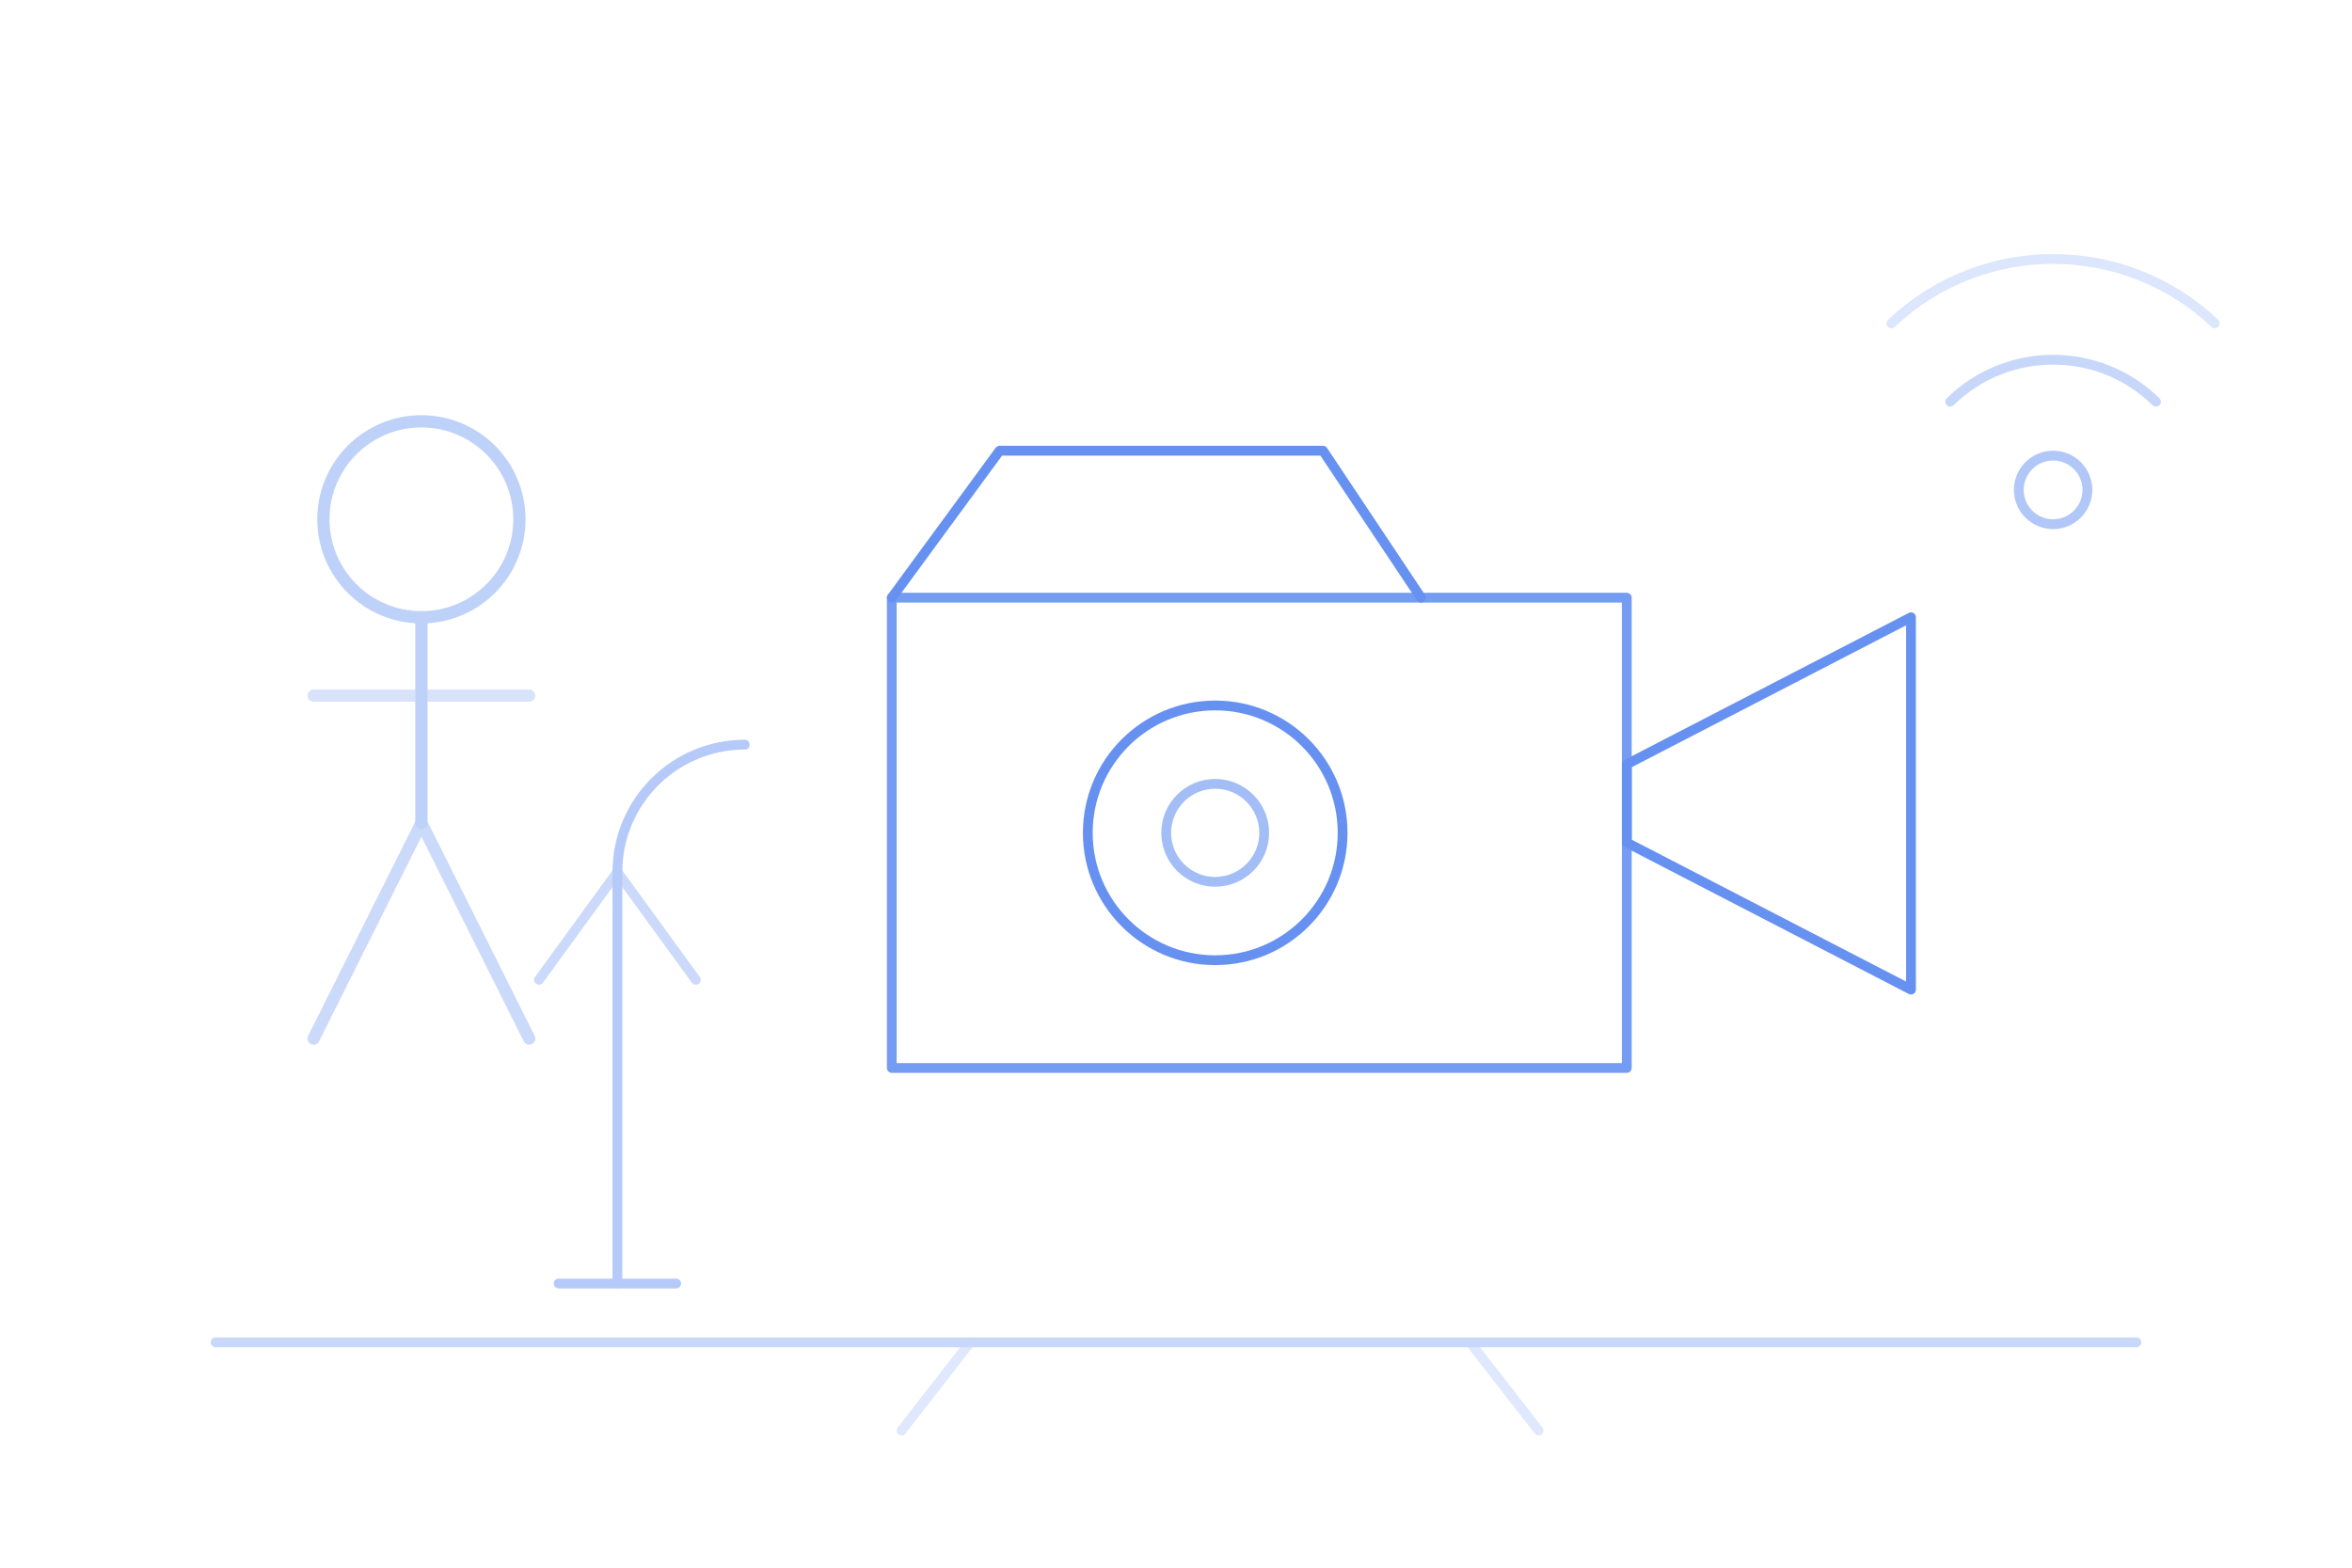
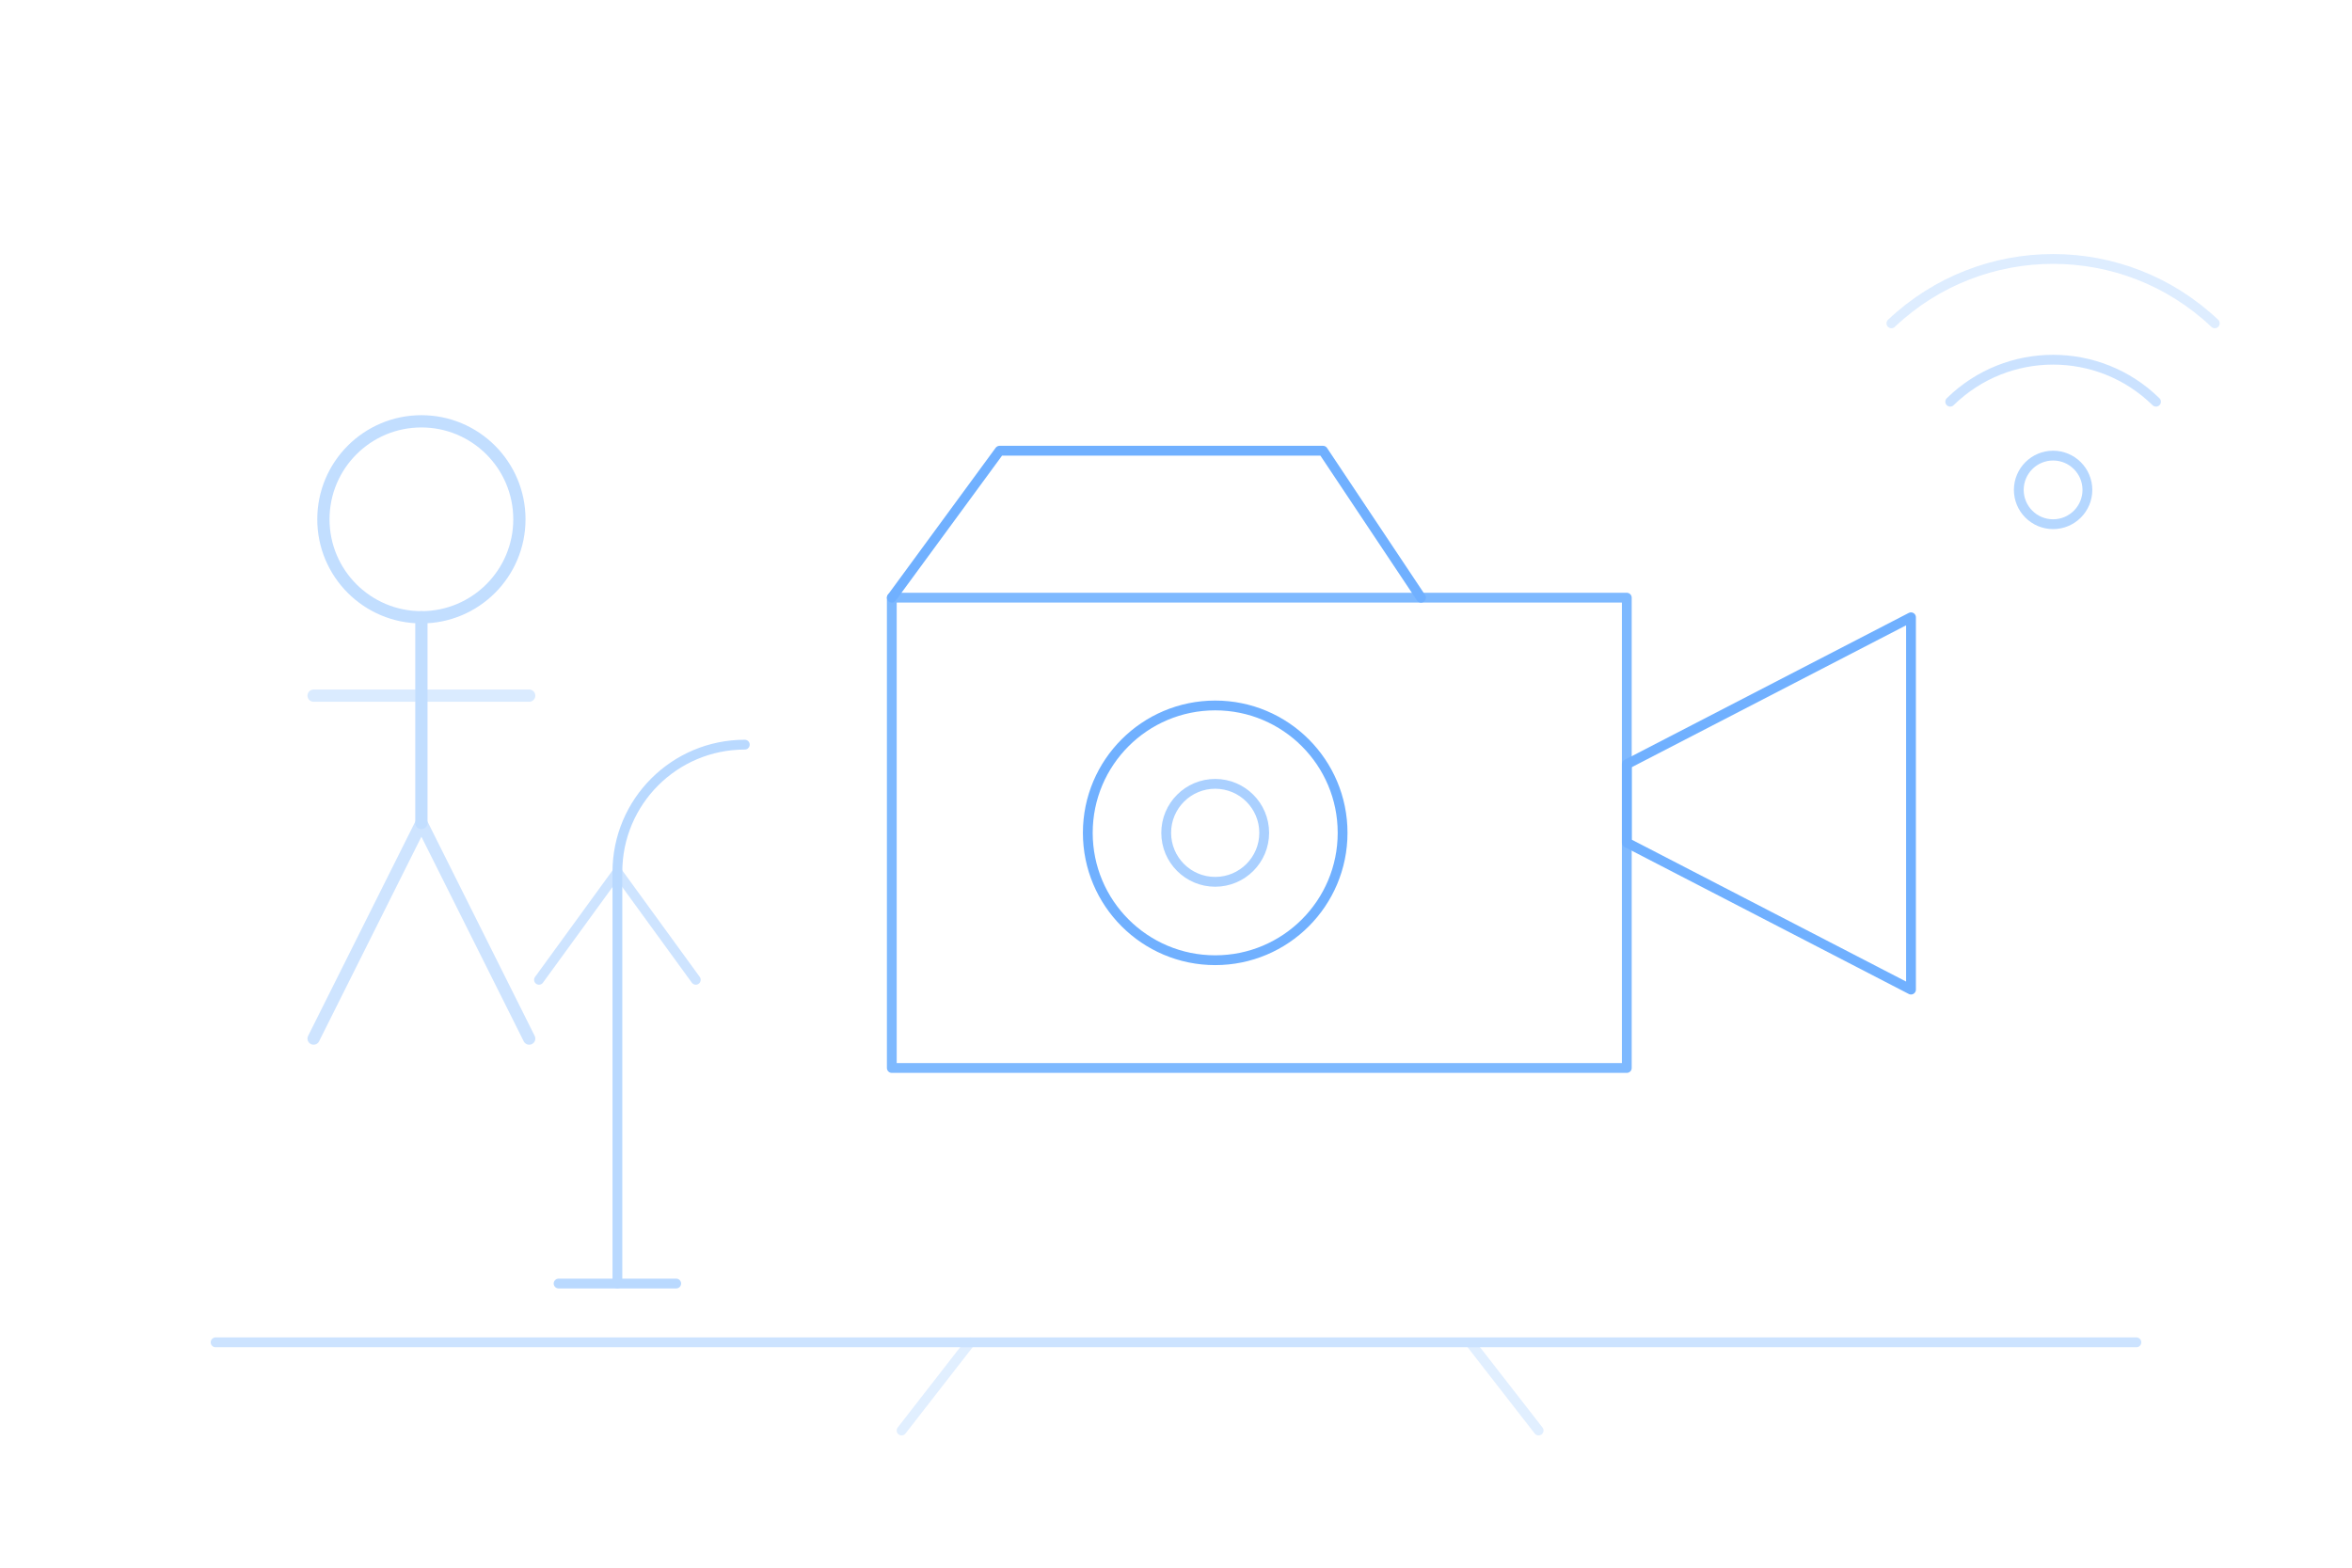
- <svg xmlns="http://www.w3.org/2000/svg" viewBox="0 0 480 320" fill="none" stroke="#2563eb" stroke-width="2" stroke-linecap="round" stroke-linejoin="round">
+ <svg xmlns="http://www.w3.org/2000/svg" viewBox="0 0 480 320" fill="none" stroke="#338fff" stroke-width="2" stroke-linecap="round" stroke-linejoin="round">
  <g opacity="0.7">
    <path d="M182 122h150v96H182z" opacity="0.9" />
    <path d="M332 156l58-30v76l-58-30z" />
    <path d="M182 122l22-30h66l20 30" />
    <circle cx="248" cy="170" r="26" />
    <circle cx="248" cy="170" r="10" opacity="0.6" />
  </g>
  <g opacity="0.34">
    <path d="M126 262V178a26 26 0 0126-26" />
    <path d="M114 262h24" />
    <path d="M126 178l-16 22M126 178l16 22" opacity="0.7" />
  </g>
  <g opacity="0.3" stroke-width="2.5">
    <circle cx="86" cy="106" r="20" />
    <path d="M86 126v42" />
    <path d="M86 168l-22 44M86 168l22 44" opacity="0.8" />
    <path d="M64 142h44" opacity="0.6" />
  </g>
  <g opacity="0.36">
    <path d="M398 82a30 30 0 0142 0" opacity="0.7" />
    <path d="M386 66a48 48 0 0166 0" opacity="0.45" />
    <circle cx="419" cy="100" r="7" />
  </g>
  <g opacity="0.25">
    <path d="M44 274h392" />
    <path d="M198 274l-14 18M300 274l14 18" opacity="0.6" />
  </g>
</svg>
